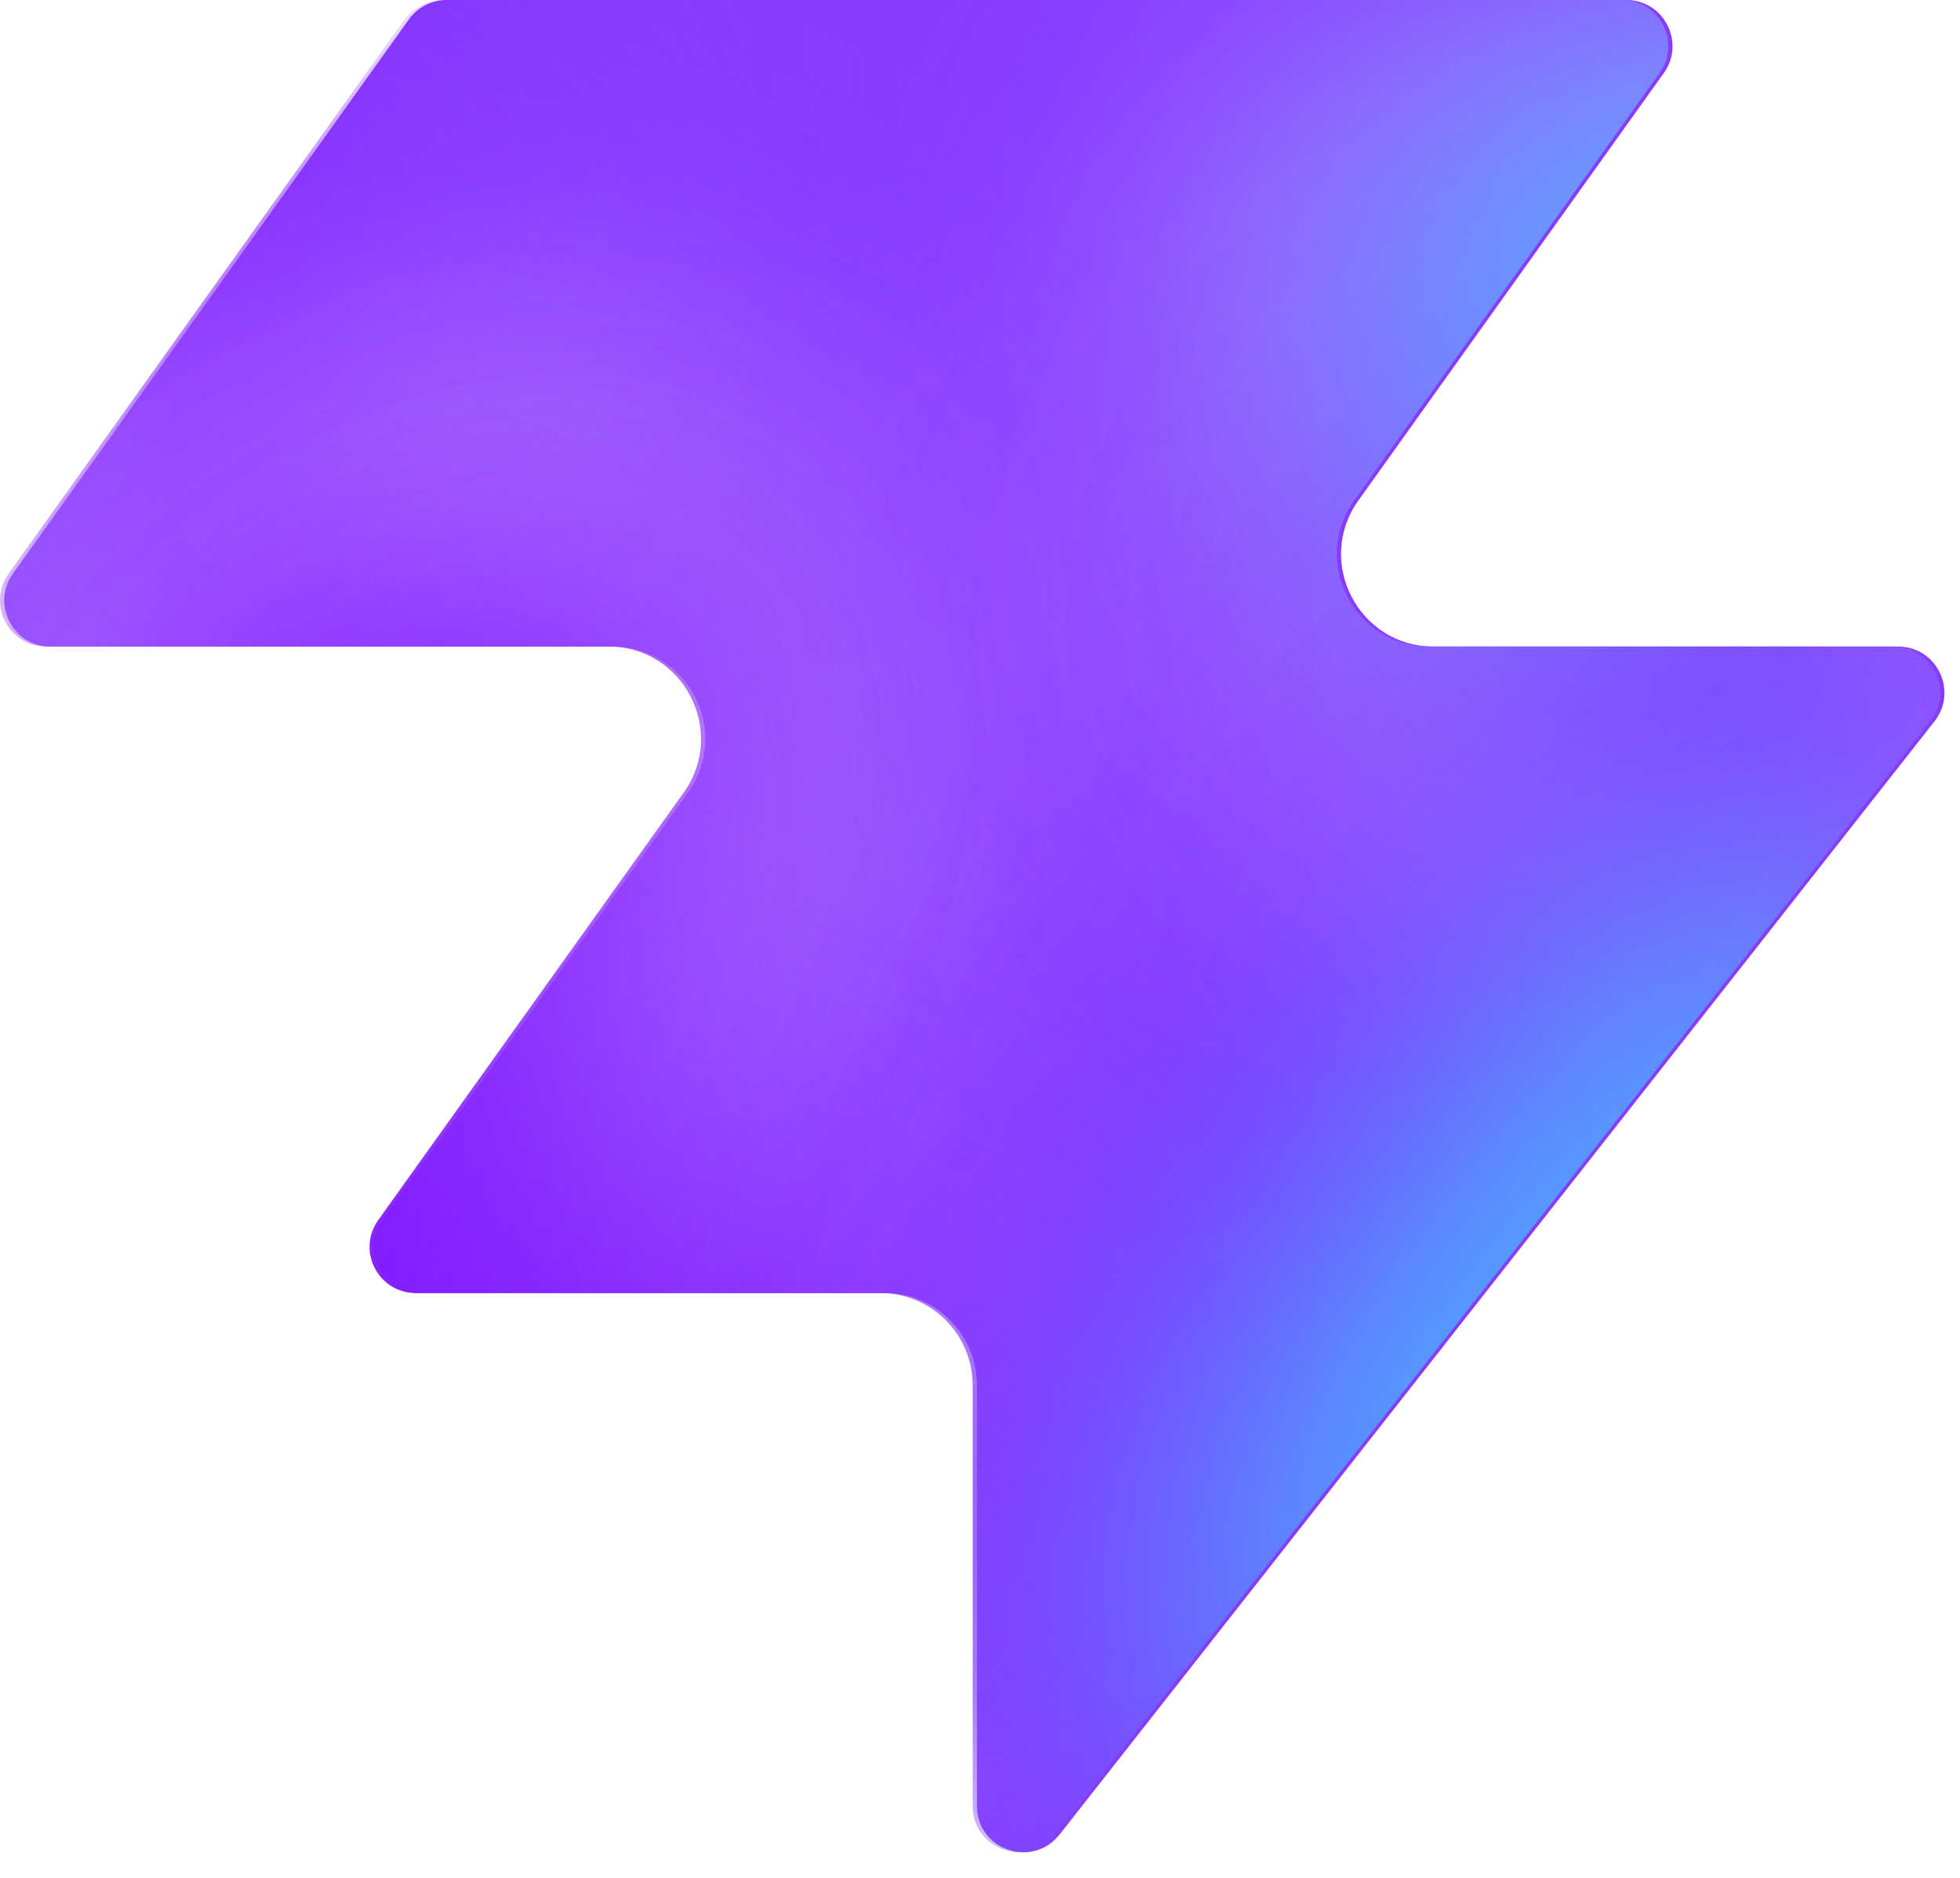
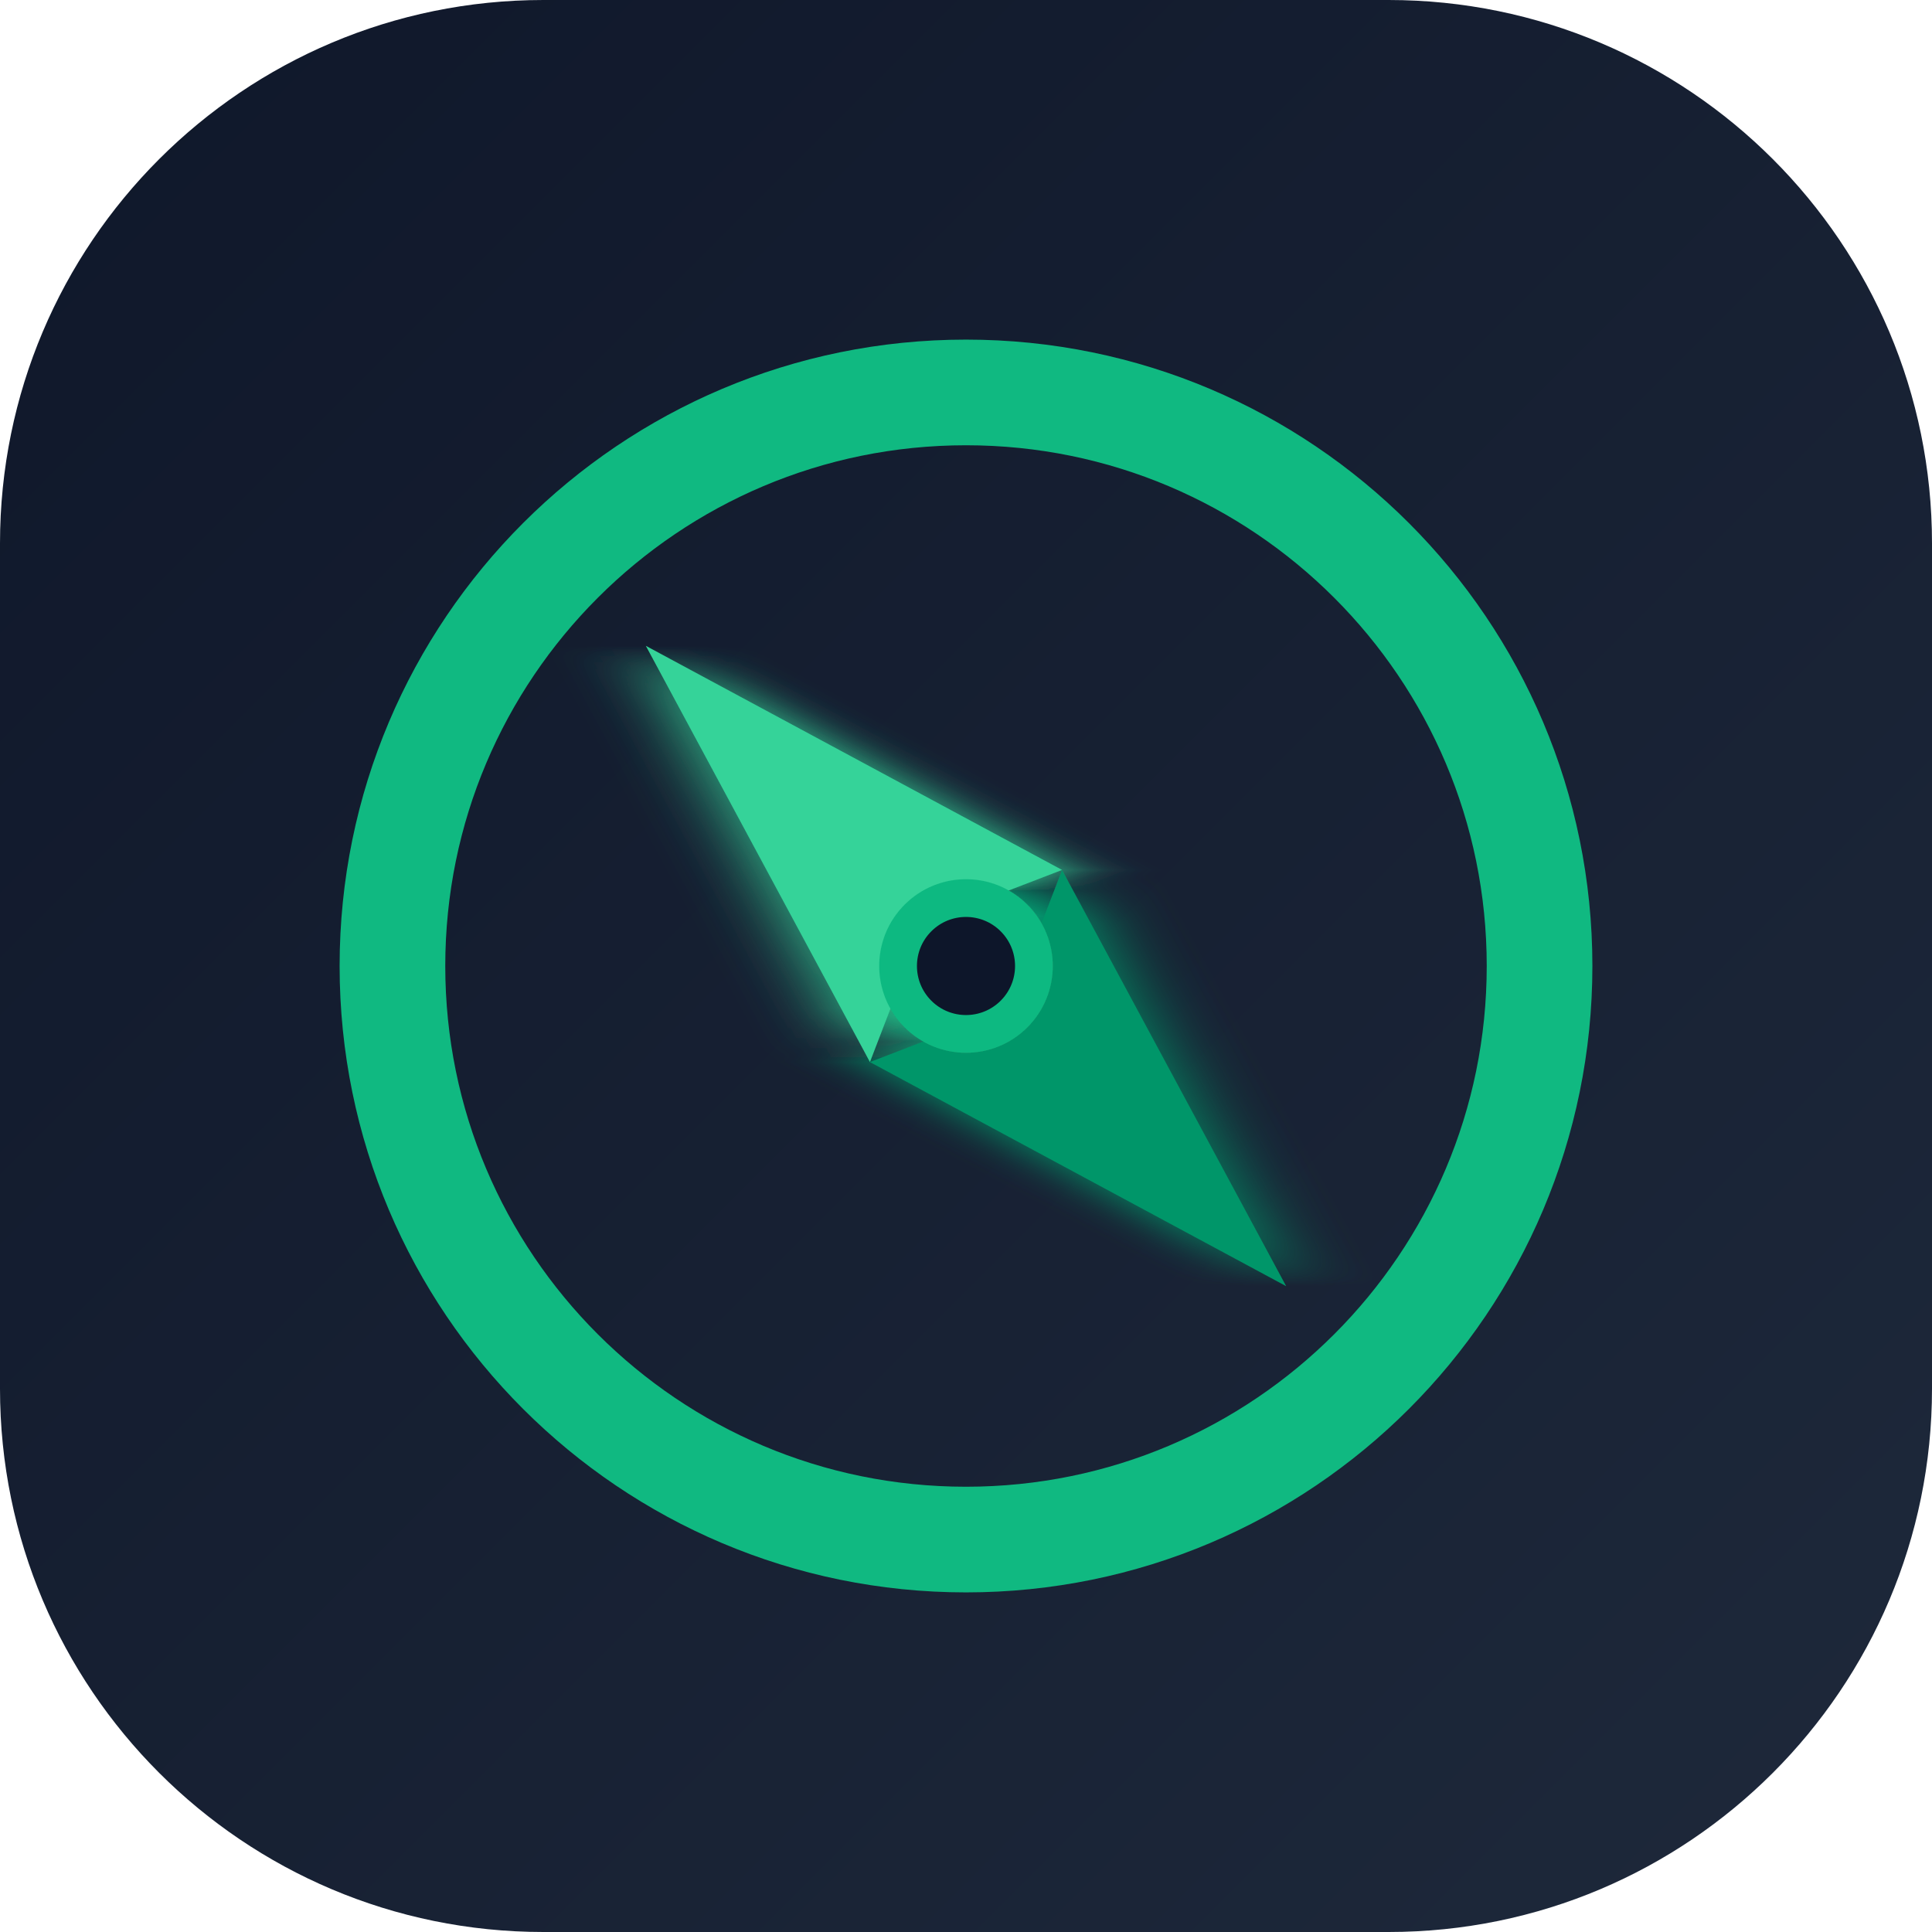
- <svg xmlns="http://www.w3.org/2000/svg" width="48" height="46" fill="none" viewBox="0 0 48 46">
-   <path fill="#863bff" d="M25.946 44.938c-.664.845-2.021.375-2.021-.698V33.937a2.26 2.26 0 0 0-2.262-2.262H10.287c-.92 0-1.456-1.04-.92-1.788l7.48-10.471c1.07-1.497 0-3.578-1.842-3.578H1.237c-.92 0-1.456-1.04-.92-1.788L10.013.474c.214-.297.556-.474.92-.474h28.894c.92 0 1.456 1.04.92 1.788l-7.48 10.471c-1.07 1.498 0 3.579 1.842 3.579h11.377c.943 0 1.473 1.088.89 1.83L25.947 44.94z" style="fill:#863bff;fill:color(display-p3 .525 .23 1);fill-opacity:1" />
-   <mask id="a" width="48" height="46" x="0" y="0" maskUnits="userSpaceOnUse" style="mask-type:alpha">
-     <path fill="#000" d="M25.842 44.938c-.664.844-2.021.375-2.021-.698V33.937a2.26 2.26 0 0 0-2.262-2.262H10.183c-.92 0-1.456-1.04-.92-1.788l7.48-10.471c1.07-1.498 0-3.579-1.842-3.579H1.133c-.92 0-1.456-1.04-.92-1.787L9.91.473c.214-.297.556-.474.92-.474h28.894c.92 0 1.456 1.04.92 1.788l-7.48 10.471c-1.07 1.498 0 3.578 1.842 3.578h11.377c.943 0 1.473 1.088.89 1.832L25.843 44.94z" style="fill:#000;fill-opacity:1" />
-   </mask>
-   <g mask="url(#a)">
-     <g filter="url(#b)">
-       <ellipse cx="5.508" cy="14.704" fill="#ede6ff" rx="5.508" ry="14.704" style="fill:#ede6ff;fill:color(display-p3 .927 .903 1);fill-opacity:1" transform="matrix(.00324 1 1 -.00324 -4.47 31.516)" />
-     </g>
-     <g filter="url(#c)">
-       <ellipse cx="10.399" cy="29.851" fill="#ede6ff" rx="10.399" ry="29.851" style="fill:#ede6ff;fill:color(display-p3 .927 .903 1);fill-opacity:1" transform="matrix(.00324 1 1 -.00324 -39.328 7.883)" />
-     </g>
-     <g filter="url(#d)">
-       <ellipse cx="5.508" cy="30.487" fill="#7e14ff" rx="5.508" ry="30.487" style="fill:#7e14ff;fill:color(display-p3 .492 .077 1);fill-opacity:1" transform="rotate(89.814 -25.913 -14.639)scale(1 -1)" />
-     </g>
-     <g filter="url(#e)">
-       <ellipse cx="5.508" cy="30.599" fill="#7e14ff" rx="5.508" ry="30.599" style="fill:#7e14ff;fill:color(display-p3 .492 .077 1);fill-opacity:1" transform="rotate(89.814 -32.644 -3.334)scale(1 -1)" />
-     </g>
-     <g filter="url(#f)">
-       <ellipse cx="5.508" cy="30.599" fill="#7e14ff" rx="5.508" ry="30.599" style="fill:#7e14ff;fill:color(display-p3 .492 .077 1);fill-opacity:1" transform="matrix(.00324 1 1 -.00324 -34.34 30.47)" />
-     </g>
-     <g filter="url(#g)">
-       <ellipse cx="14.072" cy="22.078" fill="#ede6ff" rx="14.072" ry="22.078" style="fill:#ede6ff;fill:color(display-p3 .927 .903 1);fill-opacity:1" transform="rotate(93.35 24.506 48.493)scale(-1 1)" />
-     </g>
-     <g filter="url(#h)">
-       <ellipse cx="3.47" cy="21.501" fill="#7e14ff" rx="3.47" ry="21.501" style="fill:#7e14ff;fill:color(display-p3 .492 .077 1);fill-opacity:1" transform="rotate(89.009 28.708 47.59)scale(-1 1)" />
-     </g>
-     <g filter="url(#i)">
-       <ellipse cx="3.47" cy="21.501" fill="#7e14ff" rx="3.47" ry="21.501" style="fill:#7e14ff;fill:color(display-p3 .492 .077 1);fill-opacity:1" transform="rotate(89.009 28.708 47.59)scale(-1 1)" />
-     </g>
-     <g filter="url(#j)">
-       <ellipse cx=".387" cy="8.972" fill="#7e14ff" rx="4.407" ry="29.108" style="fill:#7e14ff;fill:color(display-p3 .492 .077 1);fill-opacity:1" transform="rotate(39.51 .387 8.972)" />
-     </g>
-     <g filter="url(#k)">
-       <ellipse cx="47.523" cy="-6.092" fill="#7e14ff" rx="4.407" ry="29.108" style="fill:#7e14ff;fill:color(display-p3 .492 .077 1);fill-opacity:1" transform="rotate(37.892 47.523 -6.092)" />
-     </g>
-     <g filter="url(#l)">
-       <ellipse cx="41.412" cy="6.333" fill="#47bfff" rx="5.971" ry="9.665" style="fill:#47bfff;fill:color(display-p3 .28 .748 1);fill-opacity:1" transform="rotate(37.892 41.412 6.333)" />
-     </g>
-     <g filter="url(#m)">
-       <ellipse cx="-1.879" cy="38.332" fill="#7e14ff" rx="4.407" ry="29.108" style="fill:#7e14ff;fill:color(display-p3 .492 .077 1);fill-opacity:1" transform="rotate(37.892 -1.88 38.332)" />
-     </g>
-     <g filter="url(#n)">
-       <ellipse cx="-1.879" cy="38.332" fill="#7e14ff" rx="4.407" ry="29.108" style="fill:#7e14ff;fill:color(display-p3 .492 .077 1);fill-opacity:1" transform="rotate(37.892 -1.88 38.332)" />
-     </g>
-     <g filter="url(#o)">
-       <ellipse cx="35.651" cy="29.907" fill="#7e14ff" rx="4.407" ry="29.108" style="fill:#7e14ff;fill:color(display-p3 .492 .077 1);fill-opacity:1" transform="rotate(37.892 35.651 29.907)" />
-     </g>
-     <g filter="url(#p)">
-       <ellipse cx="38.418" cy="32.4" fill="#47bfff" rx="5.971" ry="15.297" style="fill:#47bfff;fill:color(display-p3 .28 .748 1);fill-opacity:1" transform="rotate(37.892 38.418 32.4)" />
-     </g>
-   </g>
+ <svg xmlns="http://www.w3.org/2000/svg" viewBox="0 0 128 128" width="128" height="128">
  <defs>
-     <filter id="b" width="60.045" height="41.654" x="-19.77" y="16.149" color-interpolation-filters="sRGB" filterUnits="userSpaceOnUse">
-       <feFlood flood-opacity="0" result="BackgroundImageFix" />
-       <feBlend in="SourceGraphic" in2="BackgroundImageFix" result="shape" />
-       <feGaussianBlur result="effect1_foregroundBlur_2002_17158" stdDeviation="7.659" />
-     </filter>
-     <filter id="c" width="90.34" height="51.437" x="-54.613" y="-7.533" color-interpolation-filters="sRGB" filterUnits="userSpaceOnUse">
-       <feFlood flood-opacity="0" result="BackgroundImageFix" />
-       <feBlend in="SourceGraphic" in2="BackgroundImageFix" result="shape" />
-       <feGaussianBlur result="effect1_foregroundBlur_2002_17158" stdDeviation="7.659" />
-     </filter>
-     <filter id="d" width="79.355" height="29.4" x="-49.64" y="2.03" color-interpolation-filters="sRGB" filterUnits="userSpaceOnUse">
-       <feFlood flood-opacity="0" result="BackgroundImageFix" />
-       <feBlend in="SourceGraphic" in2="BackgroundImageFix" result="shape" />
-       <feGaussianBlur result="effect1_foregroundBlur_2002_17158" stdDeviation="4.596" />
-     </filter>
-     <filter id="e" width="79.579" height="29.4" x="-45.045" y="20.029" color-interpolation-filters="sRGB" filterUnits="userSpaceOnUse">
-       <feFlood flood-opacity="0" result="BackgroundImageFix" />
-       <feBlend in="SourceGraphic" in2="BackgroundImageFix" result="shape" />
-       <feGaussianBlur result="effect1_foregroundBlur_2002_17158" stdDeviation="4.596" />
-     </filter>
-     <filter id="f" width="79.579" height="29.4" x="-43.513" y="21.178" color-interpolation-filters="sRGB" filterUnits="userSpaceOnUse">
-       <feFlood flood-opacity="0" result="BackgroundImageFix" />
-       <feBlend in="SourceGraphic" in2="BackgroundImageFix" result="shape" />
-       <feGaussianBlur result="effect1_foregroundBlur_2002_17158" stdDeviation="4.596" />
-     </filter>
-     <filter id="g" width="74.749" height="58.852" x="15.756" y="-17.901" color-interpolation-filters="sRGB" filterUnits="userSpaceOnUse">
-       <feFlood flood-opacity="0" result="BackgroundImageFix" />
-       <feBlend in="SourceGraphic" in2="BackgroundImageFix" result="shape" />
-       <feGaussianBlur result="effect1_foregroundBlur_2002_17158" stdDeviation="7.659" />
-     </filter>
-     <filter id="h" width="61.377" height="25.362" x="23.548" y="2.284" color-interpolation-filters="sRGB" filterUnits="userSpaceOnUse">
-       <feFlood flood-opacity="0" result="BackgroundImageFix" />
-       <feBlend in="SourceGraphic" in2="BackgroundImageFix" result="shape" />
-       <feGaussianBlur result="effect1_foregroundBlur_2002_17158" stdDeviation="4.596" />
-     </filter>
-     <filter id="i" width="61.377" height="25.362" x="23.548" y="2.284" color-interpolation-filters="sRGB" filterUnits="userSpaceOnUse">
-       <feFlood flood-opacity="0" result="BackgroundImageFix" />
-       <feBlend in="SourceGraphic" in2="BackgroundImageFix" result="shape" />
-       <feGaussianBlur result="effect1_foregroundBlur_2002_17158" stdDeviation="4.596" />
-     </filter>
-     <filter id="j" width="56.045" height="63.649" x="-27.636" y="-22.853" color-interpolation-filters="sRGB" filterUnits="userSpaceOnUse">
-       <feFlood flood-opacity="0" result="BackgroundImageFix" />
-       <feBlend in="SourceGraphic" in2="BackgroundImageFix" result="shape" />
-       <feGaussianBlur result="effect1_foregroundBlur_2002_17158" stdDeviation="4.596" />
-     </filter>
-     <filter id="k" width="54.814" height="64.646" x="20.116" y="-38.415" color-interpolation-filters="sRGB" filterUnits="userSpaceOnUse">
-       <feFlood flood-opacity="0" result="BackgroundImageFix" />
-       <feBlend in="SourceGraphic" in2="BackgroundImageFix" result="shape" />
-       <feGaussianBlur result="effect1_foregroundBlur_2002_17158" stdDeviation="4.596" />
-     </filter>
-     <filter id="l" width="33.541" height="35.313" x="24.641" y="-11.323" color-interpolation-filters="sRGB" filterUnits="userSpaceOnUse">
-       <feFlood flood-opacity="0" result="BackgroundImageFix" />
-       <feBlend in="SourceGraphic" in2="BackgroundImageFix" result="shape" />
-       <feGaussianBlur result="effect1_foregroundBlur_2002_17158" stdDeviation="4.596" />
-     </filter>
-     <filter id="m" width="54.814" height="64.646" x="-29.286" y="6.009" color-interpolation-filters="sRGB" filterUnits="userSpaceOnUse">
-       <feFlood flood-opacity="0" result="BackgroundImageFix" />
-       <feBlend in="SourceGraphic" in2="BackgroundImageFix" result="shape" />
-       <feGaussianBlur result="effect1_foregroundBlur_2002_17158" stdDeviation="4.596" />
-     </filter>
-     <filter id="n" width="54.814" height="64.646" x="-29.286" y="6.009" color-interpolation-filters="sRGB" filterUnits="userSpaceOnUse">
-       <feFlood flood-opacity="0" result="BackgroundImageFix" />
-       <feBlend in="SourceGraphic" in2="BackgroundImageFix" result="shape" />
-       <feGaussianBlur result="effect1_foregroundBlur_2002_17158" stdDeviation="4.596" />
-     </filter>
-     <filter id="o" width="54.814" height="64.646" x="8.244" y="-2.416" color-interpolation-filters="sRGB" filterUnits="userSpaceOnUse">
-       <feFlood flood-opacity="0" result="BackgroundImageFix" />
-       <feBlend in="SourceGraphic" in2="BackgroundImageFix" result="shape" />
-       <feGaussianBlur result="effect1_foregroundBlur_2002_17158" stdDeviation="4.596" />
-     </filter>
-     <filter id="p" width="39.409" height="43.623" x="18.713" y="10.588" color-interpolation-filters="sRGB" filterUnits="userSpaceOnUse">
-       <feFlood flood-opacity="0" result="BackgroundImageFix" />
-       <feBlend in="SourceGraphic" in2="BackgroundImageFix" result="shape" />
-       <feGaussianBlur result="effect1_foregroundBlur_2002_17158" stdDeviation="4.596" />
+     <linearGradient id="bgGrad" x1="0%" y1="0%" x2="100%" y2="100%">
+       <stop offset="0%" stop-color="#0f172a" />
+       <stop offset="100%" stop-color="#1e293b" />
+     </linearGradient>
+     <filter id="glow" x="-20%" y="-20%" width="140%" height="140%">
+       <feGaussianBlur stdDeviation="2" result="blur" />
+       <feComposite in="SourceGraphic" in2="blur" operator="over" />
    </filter>
  </defs>
+   <rect width="128" height="128" rx="36" fill="url(#bgGrad)" />
+   <circle cx="64" cy="64" r="38" fill="none" stroke="#10b981" stroke-width="7" stroke-linecap="round" />
+   <g transform="rotate(-45 64 64)" filter="url(#glow)">
+     <polygon points="64,34 73,64 64,60 55,64" fill="#34d399" />
+     <polygon points="64,94 73,64 64,68 55,64" fill="#059669" />
+     <circle cx="64" cy="64" r="4.5" fill="#0f172a" stroke="#10b981" stroke-width="2.5" />
+   </g>
</svg>
